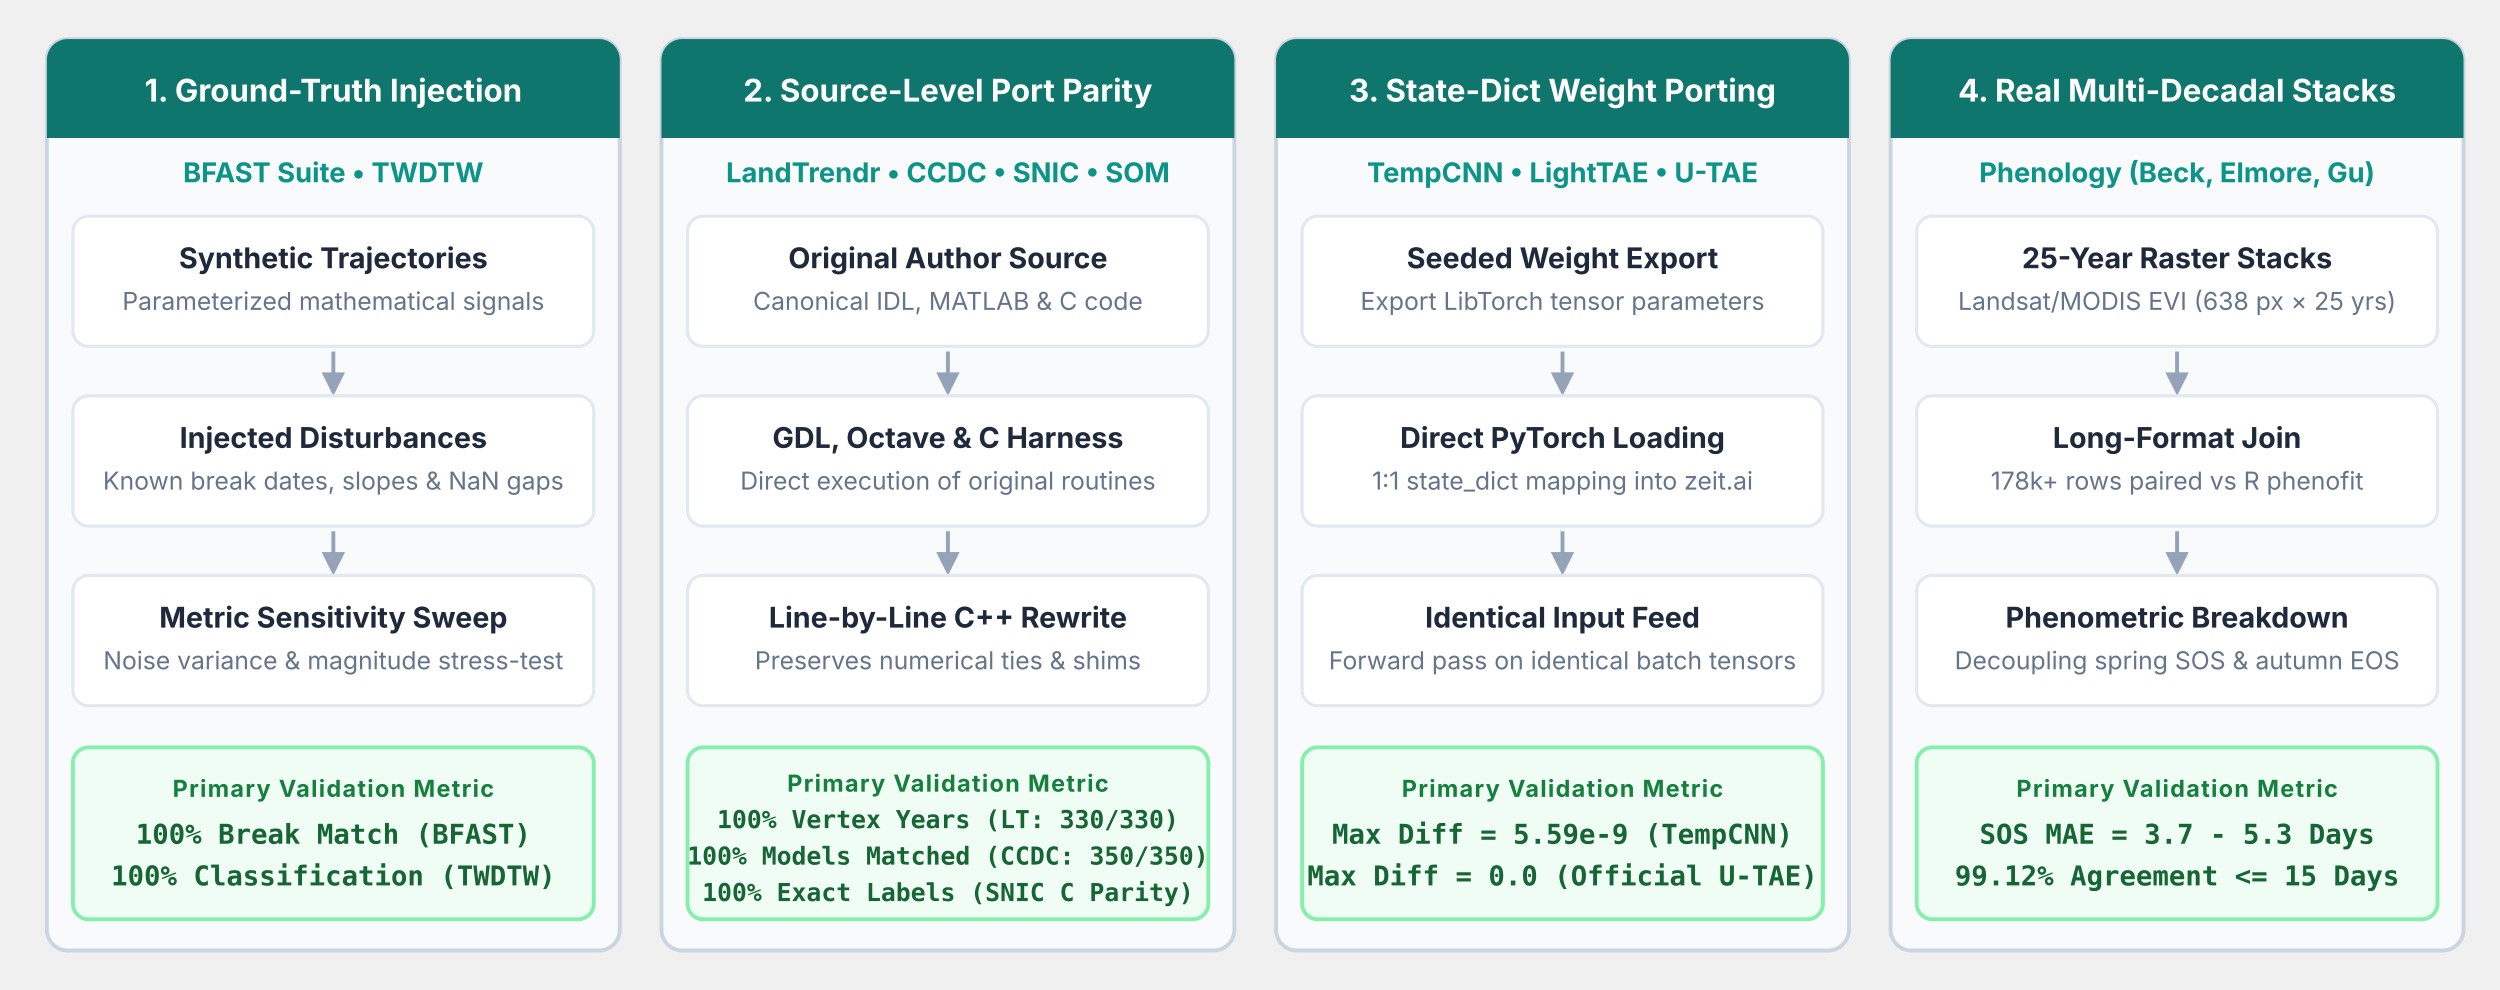
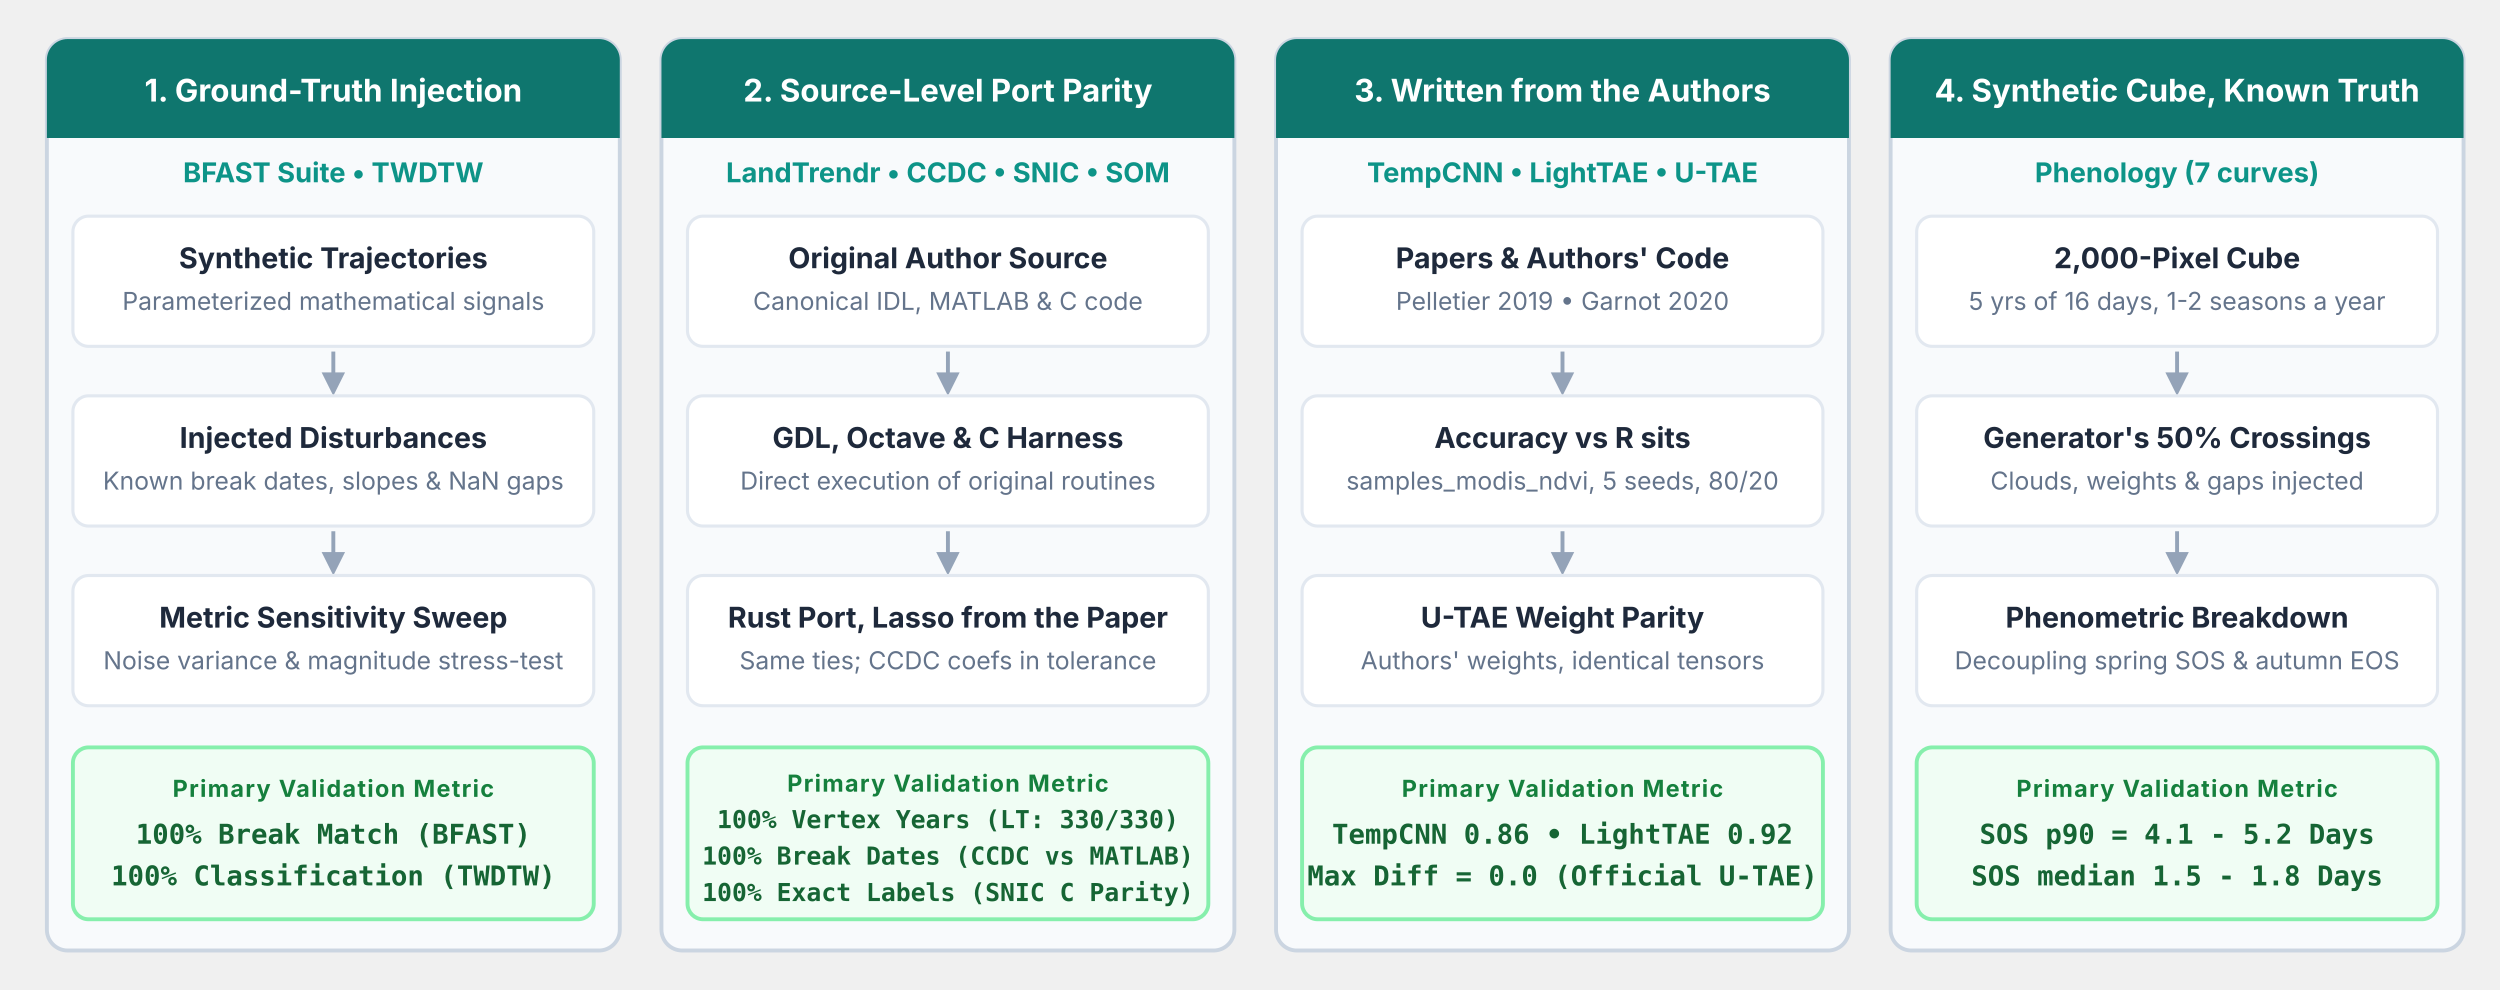
<svg xmlns="http://www.w3.org/2000/svg" viewBox="0 0 960 380" class="validation-methodology-svg" role="img" aria-label="Validation Methodology Framework">
  <defs>
    <style>
      .card-bg { fill: #f8fafc; stroke: #cbd5e1; stroke-width: 1.5; }
      .card-hdr { fill: #0f766e; }
      .hdr-text { font-family: system-ui, -apple-system, sans-serif; font-size: 12px; font-weight: 700; fill: #ffffff; text-anchor: middle; }
      .scope-text { font-family: system-ui, -apple-system, sans-serif; font-size: 10.5px; font-weight: 700; fill: #0d9488; text-anchor: middle; }
      .step-box { fill: #ffffff; stroke: #e2e8f0; stroke-width: 1.2; }
      .step-title { font-family: system-ui, -apple-system, sans-serif; font-size: 11px; font-weight: 700; fill: #1e293b; text-anchor: middle; }
      .step-desc { font-family: system-ui, -apple-system, sans-serif; font-size: 9.5px; fill: #64748b; text-anchor: middle; }
      .arrow { stroke: #94a3b8; stroke-width: 1.5; fill: none; marker-end: url(#arrowhead); }
      .outcome-box { fill: #f0fdf4; stroke: #86efac; stroke-width: 1.5; }
      .outcome-lbl { font-family: system-ui, -apple-system, sans-serif; font-size: 9px; font-weight: 700; fill: #15803d; text-anchor: middle; text-transform: uppercase; letter-spacing: 0.5px; }
      .outcome-val { font-family: monospace; font-size: 10.5px; font-weight: 700; fill: #166534; text-anchor: middle; }

      @media (prefers-color-scheme: dark) {
        :root:not([data-md-color-scheme="default"]) {
          .card-bg { fill: #1e293b; stroke: #334155; }
          .card-hdr { fill: #115e59; }
          .scope-text { fill: #2dd4bf; }
          .step-box { fill: #0f172a; stroke: #334155; }
          .step-title { fill: #f1f5f9; }
          .step-desc { fill: #94a3b8; }
          .arrow { stroke: #64748b; }
          .outcome-box { fill: #064e3b; stroke: #059669; }
          .outcome-lbl { fill: #86efac; }
          .outcome-val { fill: #bbf7d0; }
        }
      }
    </style>
    <marker id="arrowhead" markerWidth="6" markerHeight="6" refX="4" refY="3" orient="auto">
      <polygon points="0 0, 6 3, 0 6" fill="#94a3b8" />
    </marker>
  </defs>
  <g transform="translate(18, 15)">
    <rect class="card-bg" x="0" y="0" width="220" height="350" rx="8" />
    <path class="card-hdr" d="M0,8 A8,8 0 0,1 8,0 L212,0 A8,8 0 0,1 220,8 L220,38 L0,38 Z" />
    <text class="hdr-text" x="110" y="24">1. Ground-Truth Injection</text>
    <text class="scope-text" x="110" y="55">BFAST Suite • TWDTW</text>
    <rect class="step-box" x="10" y="68" width="200" height="50" rx="6" />
    <text class="step-title" x="110" y="88">Synthetic Trajectories</text>
    <text class="step-desc" x="110" y="104">Parameterized mathematical signals</text>
    <line class="arrow" x1="110" y1="120" x2="110" y2="134" />
    <rect class="step-box" x="10" y="137" width="200" height="50" rx="6" />
    <text class="step-title" x="110" y="157">Injected Disturbances</text>
    <text class="step-desc" x="110" y="173">Known break dates, slopes &amp; NaN gaps</text>
    <line class="arrow" x1="110" y1="189" x2="110" y2="203" />
    <rect class="step-box" x="10" y="206" width="200" height="50" rx="6" />
    <text class="step-title" x="110" y="226">Metric Sensitivity Sweep</text>
    <text class="step-desc" x="110" y="242">Noise variance &amp; magnitude stress-test</text>
    <rect class="outcome-box" x="10" y="272" width="200" height="66" rx="6" />
    <text class="outcome-lbl" x="110" y="291">Primary Validation Metric</text>
    <text class="outcome-val" x="110" y="309">100% Break Match (BFAST)</text>
    <text class="outcome-val" x="110" y="325">100% Classification (TWDTW)</text>
  </g>
  <g transform="translate(254, 15)">
    <rect class="card-bg" x="0" y="0" width="220" height="350" rx="8" />
    <path class="card-hdr" d="M0,8 A8,8 0 0,1 8,0 L212,0 A8,8 0 0,1 220,8 L220,38 L0,38 Z" />
    <text class="hdr-text" x="110" y="24">2. Source-Level Port Parity</text>
    <text class="scope-text" x="110" y="55">LandTrendr • CCDC • SNIC • SOM</text>
    <rect class="step-box" x="10" y="68" width="200" height="50" rx="6" />
    <text class="step-title" x="110" y="88">Original Author Source</text>
    <text class="step-desc" x="110" y="104">Canonical IDL, MATLAB &amp; C code</text>
    <line class="arrow" x1="110" y1="120" x2="110" y2="134" />
    <rect class="step-box" x="10" y="137" width="200" height="50" rx="6" />
    <text class="step-title" x="110" y="157">GDL, Octave &amp; C Harness</text>
    <text class="step-desc" x="110" y="173">Direct execution of original routines</text>
    <line class="arrow" x1="110" y1="189" x2="110" y2="203" />
    <rect class="step-box" x="10" y="206" width="200" height="50" rx="6" />
-     <text class="step-title" x="110" y="226">Line-by-Line C++ Rewrite</text>
-     <text class="step-desc" x="110" y="242">Preserves numerical ties &amp; shims</text>
+     <text class="step-title" x="110" y="226">Rust Port, Lasso from the Paper</text>
+     <text class="step-desc" x="110" y="242">Same ties; CCDC coefs in tolerance</text>
    <rect class="outcome-box" x="10" y="272" width="200" height="66" rx="6" />
    <text class="outcome-lbl" x="110" y="289">Primary Validation Metric</text>
    <text class="outcome-val" x="110" y="303" style="font-size: 9.5px;">100% Vertex Years (LT: 330/330)</text>
-     <text class="outcome-val" x="110" y="317" style="font-size: 9.5px;">100% Models Matched (CCDC: 350/350)</text>
+     <text class="outcome-val" x="110" y="317" style="font-size: 9.5px;">100% Break Dates (CCDC vs MATLAB)</text>
    <text class="outcome-val" x="110" y="331" style="font-size: 9.5px;">100% Exact Labels (SNIC C Parity)</text>
  </g>
  <g transform="translate(490, 15)">
    <rect class="card-bg" x="0" y="0" width="220" height="350" rx="8" />
    <path class="card-hdr" d="M0,8 A8,8 0 0,1 8,0 L212,0 A8,8 0 0,1 220,8 L220,38 L0,38 Z" />
-     <text class="hdr-text" x="110" y="24">3. State-Dict Weight Porting</text>
+     <text class="hdr-text" x="110" y="24">3. Written from the Authors</text>
    <text class="scope-text" x="110" y="55">TempCNN • LightTAE • U-TAE</text>
    <rect class="step-box" x="10" y="68" width="200" height="50" rx="6" />
-     <text class="step-title" x="110" y="88">Seeded Weight Export</text>
-     <text class="step-desc" x="110" y="104">Export LibTorch tensor parameters</text>
+     <text class="step-title" x="110" y="88">Papers &amp; Authors' Code</text>
+     <text class="step-desc" x="110" y="104">Pelletier 2019 • Garnot 2020</text>
    <line class="arrow" x1="110" y1="120" x2="110" y2="134" />
    <rect class="step-box" x="10" y="137" width="200" height="50" rx="6" />
-     <text class="step-title" x="110" y="157">Direct PyTorch Loading</text>
-     <text class="step-desc" x="110" y="173">1:1 state_dict mapping into zeit.ai</text>
+     <text class="step-title" x="110" y="157">Accuracy vs R sits</text>
+     <text class="step-desc" x="110" y="173">samples_modis_ndvi, 5 seeds, 80/20</text>
    <line class="arrow" x1="110" y1="189" x2="110" y2="203" />
    <rect class="step-box" x="10" y="206" width="200" height="50" rx="6" />
-     <text class="step-title" x="110" y="226">Identical Input Feed</text>
-     <text class="step-desc" x="110" y="242">Forward pass on identical batch tensors</text>
+     <text class="step-title" x="110" y="226">U-TAE Weight Parity</text>
+     <text class="step-desc" x="110" y="242">Authors' weights, identical tensors</text>
    <rect class="outcome-box" x="10" y="272" width="200" height="66" rx="6" />
    <text class="outcome-lbl" x="110" y="291">Primary Validation Metric</text>
-     <text class="outcome-val" x="110" y="309">Max Diff = 5.59e-9 (TempCNN)</text>
+     <text class="outcome-val" x="110" y="309">TempCNN 0.86 • LightTAE 0.92</text>
    <text class="outcome-val" x="110" y="325">Max Diff = 0.0 (Official U-TAE)</text>
  </g>
  <g transform="translate(726, 15)">
    <rect class="card-bg" x="0" y="0" width="220" height="350" rx="8" />
    <path class="card-hdr" d="M0,8 A8,8 0 0,1 8,0 L212,0 A8,8 0 0,1 220,8 L220,38 L0,38 Z" />
-     <text class="hdr-text" x="110" y="24">4. Real Multi-Decadal Stacks</text>
-     <text class="scope-text" x="110" y="55">Phenology (Beck, Elmore, Gu)</text>
+     <text class="hdr-text" x="110" y="24">4. Synthetic Cube, Known Truth</text>
+     <text class="scope-text" x="110" y="55">Phenology (7 curves)</text>
    <rect class="step-box" x="10" y="68" width="200" height="50" rx="6" />
-     <text class="step-title" x="110" y="88">25-Year Raster Stacks</text>
-     <text class="step-desc" x="110" y="104">Landsat/MODIS EVI (638 px × 25 yrs)</text>
+     <text class="step-title" x="110" y="88">2,000-Pixel Cube</text>
+     <text class="step-desc" x="110" y="104">5 yrs of 16 days, 1-2 seasons a year</text>
    <line class="arrow" x1="110" y1="120" x2="110" y2="134" />
    <rect class="step-box" x="10" y="137" width="200" height="50" rx="6" />
-     <text class="step-title" x="110" y="157">Long-Format Join</text>
-     <text class="step-desc" x="110" y="173">178k+ rows paired vs R phenofit</text>
+     <text class="step-title" x="110" y="157">Generator's 50% Crossings</text>
+     <text class="step-desc" x="110" y="173">Clouds, weights &amp; gaps injected</text>
    <line class="arrow" x1="110" y1="189" x2="110" y2="203" />
    <rect class="step-box" x="10" y="206" width="200" height="50" rx="6" />
    <text class="step-title" x="110" y="226">Phenometric Breakdown</text>
    <text class="step-desc" x="110" y="242">Decoupling spring SOS &amp; autumn EOS</text>
    <rect class="outcome-box" x="10" y="272" width="200" height="66" rx="6" />
    <text class="outcome-lbl" x="110" y="291">Primary Validation Metric</text>
-     <text class="outcome-val" x="110" y="309">SOS MAE = 3.7 - 5.3 Days</text>
-     <text class="outcome-val" x="110" y="325">99.12% Agreement &lt;= 15 Days</text>
+     <text class="outcome-val" x="110" y="309">SOS p90 = 4.1 - 5.2 Days</text>
+     <text class="outcome-val" x="110" y="325">SOS median 1.5 - 1.8 Days</text>
  </g>
</svg>
